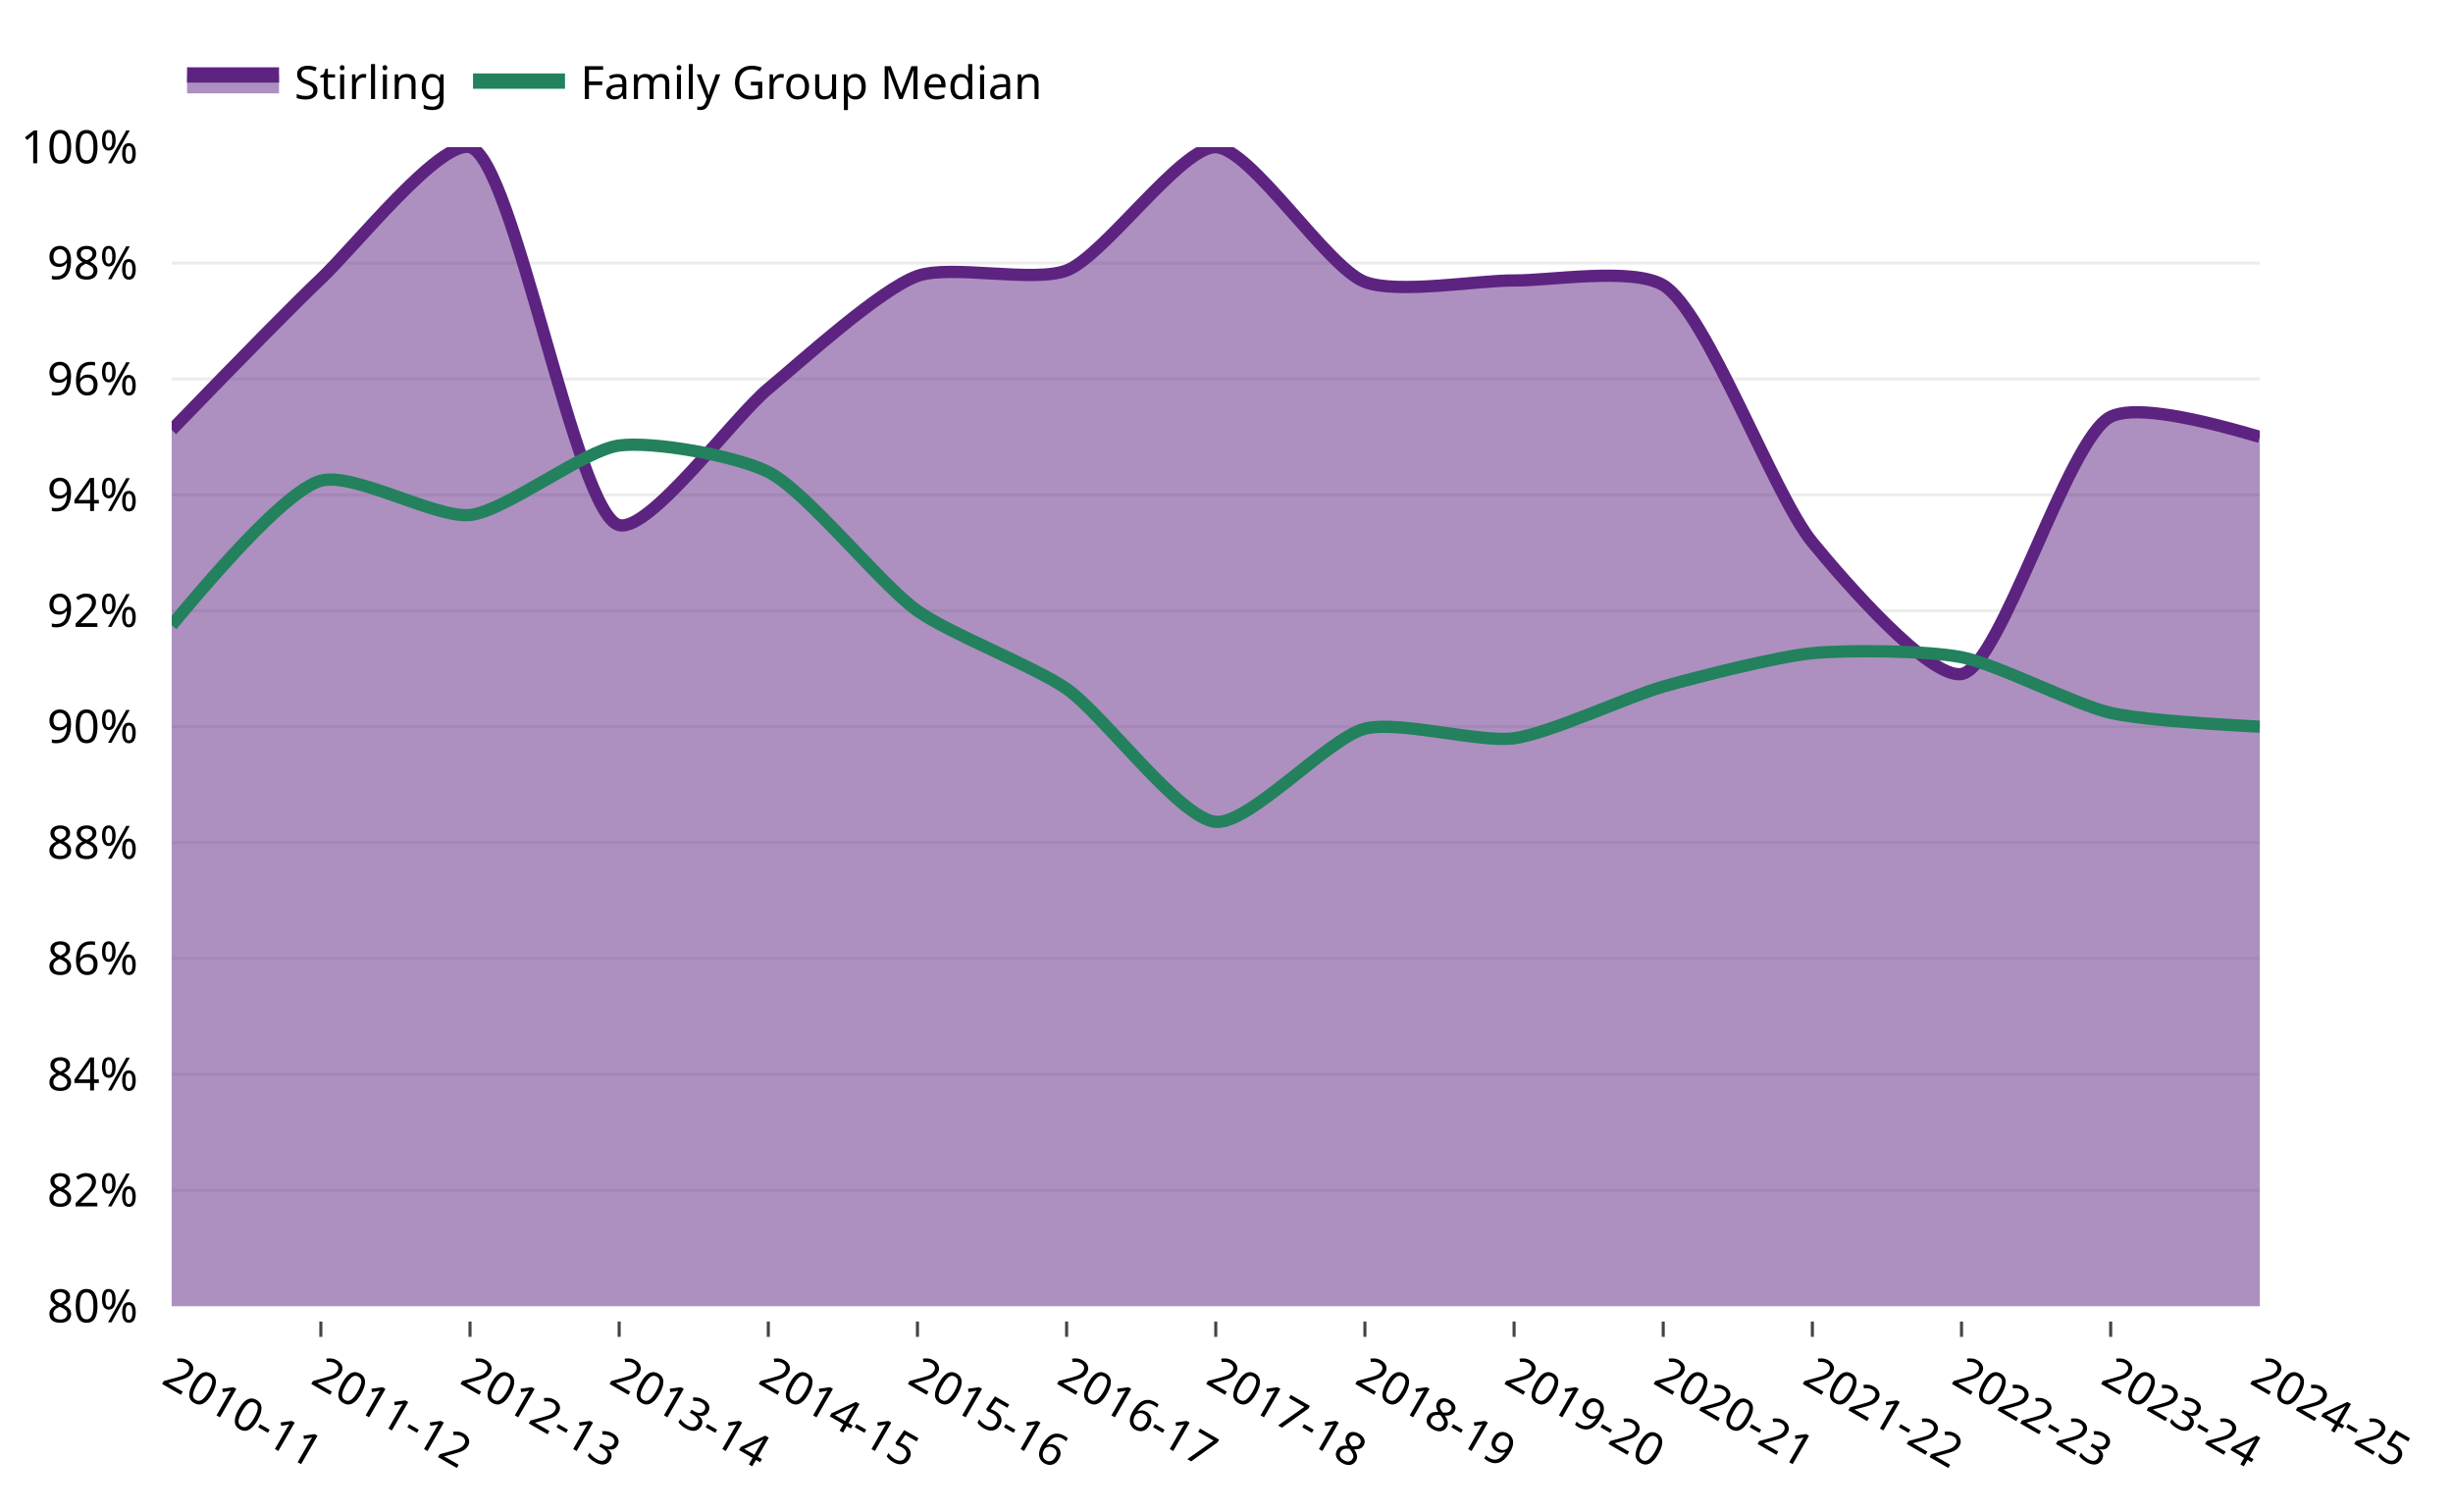
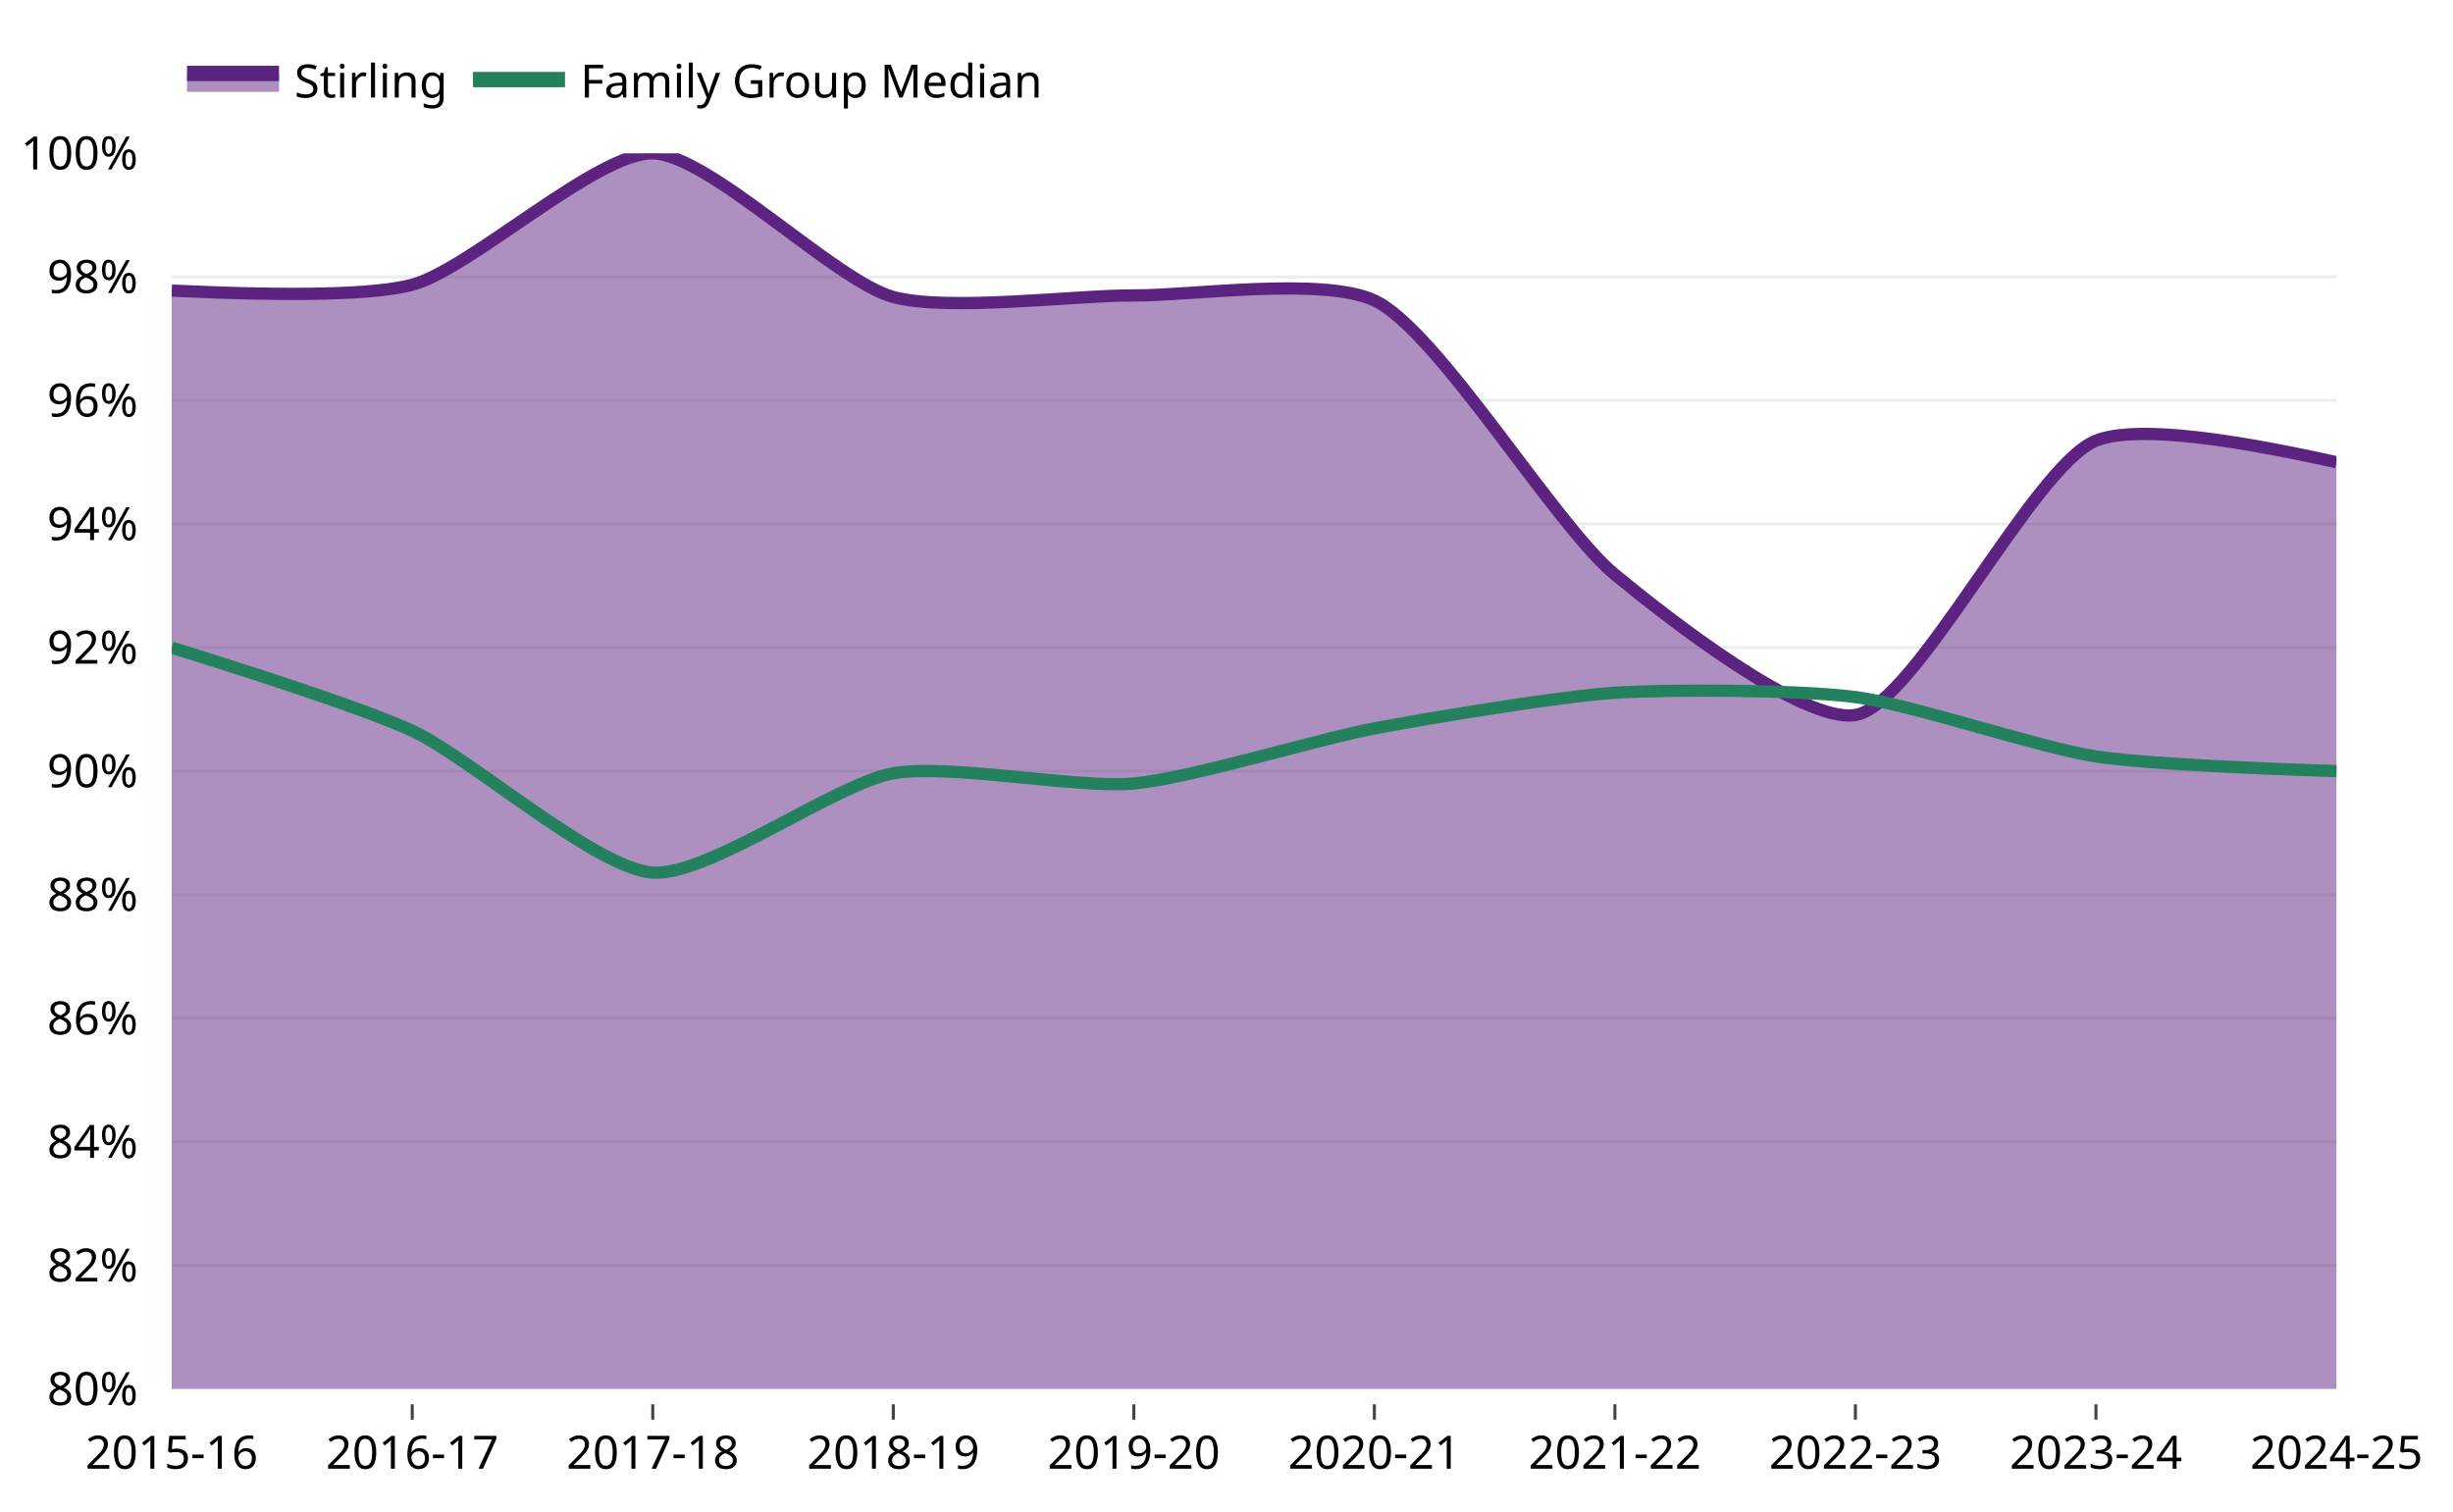
<svg xmlns="http://www.w3.org/2000/svg" class="main-svg" width="800" height="493" style="" viewBox="0 0 800 493">
  <rect x="0" y="0" width="800" height="493" style="fill: rgb(255, 255, 255); fill-opacity: 1;" />
-   <defs id="defs-189696">
+   <defs id="defs-f03463">
    <g class="clips">
-       <clipPath id="clip189696xyplot" class="plotclip">
-         <rect width="681" height="378" />
-       </clipPath>
-       <clipPath class="axesclip" id="clip189696x">
-         <rect x="56" y="0" width="681" height="493" />
-       </clipPath>
-       <clipPath class="axesclip" id="clip189696y">
-         <rect x="0" y="48" width="800" height="378" />
-       </clipPath>
-       <clipPath class="axesclip" id="clip189696xy">
-         <rect x="56" y="48" width="681" height="378" />
+       <clipPath id="clipf03463xyplot" class="plotclip">
+         <rect width="706" height="403" />
+       </clipPath>
+       <clipPath class="axesclip" id="clipf03463x">
+         <rect x="56" y="0" width="706" height="493" />
+       </clipPath>
+       <clipPath class="axesclip" id="clipf03463y">
+         <rect x="0" y="50" width="800" height="403" />
+       </clipPath>
+       <clipPath class="axesclip" id="clipf03463xy">
+         <rect x="56" y="50" width="706" height="403" />
      </clipPath>
    </g>
    <g class="gradients" />
    <g class="patterns" />
  </defs>
  <g class="bglayer">
-     <rect class="bg" x="46" y="38" width="701" height="398" style="fill: rgb(0, 0, 0); fill-opacity: 0; stroke-width: 0;" />
+     <rect class="bg" x="46" y="40" width="726" height="423" style="fill: rgb(0, 0, 0); fill-opacity: 0; stroke-width: 0;" />
  </g>
  <g class="layer-below">
    <g class="imagelayer" />
    <g class="shapelayer" />
  </g>
  <g class="cartesianlayer">
    <g class="subplot xy">
      <g class="layer-subplot">
        <g class="shapelayer" />
        <g class="imagelayer" />
      </g>
      <g class="minor-gridlayer">
        <g class="x" />
        <g class="y" />
      </g>
      <g class="gridlayer">
        <g class="x">
-           <path class="xgrid crisp" transform="translate(104.64,0)" d="M0,48v378" style="stroke: rgb(255, 255, 255); stroke-opacity: 1; stroke-width: 1px;" />
-           <path class="xgrid crisp" transform="translate(153.29,0)" d="M0,48v378" style="stroke: rgb(255, 255, 255); stroke-opacity: 1; stroke-width: 1px;" />
-           <path class="xgrid crisp" transform="translate(201.93,0)" d="M0,48v378" style="stroke: rgb(255, 255, 255); stroke-opacity: 1; stroke-width: 1px;" />
-           <path class="xgrid crisp" transform="translate(250.57,0)" d="M0,48v378" style="stroke: rgb(255, 255, 255); stroke-opacity: 1; stroke-width: 1px;" />
-           <path class="xgrid crisp" transform="translate(299.21,0)" d="M0,48v378" style="stroke: rgb(255, 255, 255); stroke-opacity: 1; stroke-width: 1px;" />
-           <path class="xgrid crisp" transform="translate(347.86,0)" d="M0,48v378" style="stroke: rgb(255, 255, 255); stroke-opacity: 1; stroke-width: 1px;" />
-           <path class="xgrid crisp" transform="translate(396.5,0)" d="M0,48v378" style="stroke: rgb(255, 255, 255); stroke-opacity: 1; stroke-width: 1px;" />
-           <path class="xgrid crisp" transform="translate(445.14,0)" d="M0,48v378" style="stroke: rgb(255, 255, 255); stroke-opacity: 1; stroke-width: 1px;" />
-           <path class="xgrid crisp" transform="translate(493.79,0)" d="M0,48v378" style="stroke: rgb(255, 255, 255); stroke-opacity: 1; stroke-width: 1px;" />
-           <path class="xgrid crisp" transform="translate(542.43,0)" d="M0,48v378" style="stroke: rgb(255, 255, 255); stroke-opacity: 1; stroke-width: 1px;" />
-           <path class="xgrid crisp" transform="translate(591.07,0)" d="M0,48v378" style="stroke: rgb(255, 255, 255); stroke-opacity: 1; stroke-width: 1px;" />
-           <path class="xgrid crisp" transform="translate(639.71,0)" d="M0,48v378" style="stroke: rgb(255, 255, 255); stroke-opacity: 1; stroke-width: 1px;" />
-           <path class="xgrid crisp" transform="translate(688.36,0)" d="M0,48v378" style="stroke: rgb(255, 255, 255); stroke-opacity: 1; stroke-width: 1px;" />
+           <path class="xgrid crisp" transform="translate(134.44,0)" d="M0,50v403" style="stroke: rgb(255, 255, 255); stroke-opacity: 1; stroke-width: 1px;" />
+           <path class="xgrid crisp" transform="translate(212.89,0)" d="M0,50v403" style="stroke: rgb(255, 255, 255); stroke-opacity: 1; stroke-width: 1px;" />
+           <path class="xgrid crisp" transform="translate(291.33,0)" d="M0,50v403" style="stroke: rgb(255, 255, 255); stroke-opacity: 1; stroke-width: 1px;" />
+           <path class="xgrid crisp" transform="translate(369.78,0)" d="M0,50v403" style="stroke: rgb(255, 255, 255); stroke-opacity: 1; stroke-width: 1px;" />
+           <path class="xgrid crisp" transform="translate(448.22,0)" d="M0,50v403" style="stroke: rgb(255, 255, 255); stroke-opacity: 1; stroke-width: 1px;" />
+           <path class="xgrid crisp" transform="translate(526.67,0)" d="M0,50v403" style="stroke: rgb(255, 255, 255); stroke-opacity: 1; stroke-width: 1px;" />
+           <path class="xgrid crisp" transform="translate(605.11,0)" d="M0,50v403" style="stroke: rgb(255, 255, 255); stroke-opacity: 1; stroke-width: 1px;" />
+           <path class="xgrid crisp" transform="translate(683.56,0)" d="M0,50v403" style="stroke: rgb(255, 255, 255); stroke-opacity: 1; stroke-width: 1px;" />
        </g>
        <g class="y">
-           <path class="ygrid crisp" transform="translate(0,388.2)" d="M56,0h681" style="stroke: rgb(237, 237, 237); stroke-opacity: 1; stroke-width: 1px;" />
-           <path class="ygrid crisp" transform="translate(0,350.4)" d="M56,0h681" style="stroke: rgb(237, 237, 237); stroke-opacity: 1; stroke-width: 1px;" />
-           <path class="ygrid crisp" transform="translate(0,312.6)" d="M56,0h681" style="stroke: rgb(237, 237, 237); stroke-opacity: 1; stroke-width: 1px;" />
-           <path class="ygrid crisp" transform="translate(0,274.8)" d="M56,0h681" style="stroke: rgb(237, 237, 237); stroke-opacity: 1; stroke-width: 1px;" />
-           <path class="ygrid crisp" transform="translate(0,237)" d="M56,0h681" style="stroke: rgb(237, 237, 237); stroke-opacity: 1; stroke-width: 1px;" />
-           <path class="ygrid crisp" transform="translate(0,199.2)" d="M56,0h681" style="stroke: rgb(237, 237, 237); stroke-opacity: 1; stroke-width: 1px;" />
-           <path class="ygrid crisp" transform="translate(0,161.4)" d="M56,0h681" style="stroke: rgb(237, 237, 237); stroke-opacity: 1; stroke-width: 1px;" />
-           <path class="ygrid crisp" transform="translate(0,123.6)" d="M56,0h681" style="stroke: rgb(237, 237, 237); stroke-opacity: 1; stroke-width: 1px;" />
-           <path class="ygrid crisp" transform="translate(0,85.8)" d="M56,0h681" style="stroke: rgb(237, 237, 237); stroke-opacity: 1; stroke-width: 1px;" />
+           <path class="ygrid crisp" transform="translate(0,412.7)" d="M56,0h706" style="stroke: rgb(237, 237, 237); stroke-opacity: 1; stroke-width: 1px;" />
+           <path class="ygrid crisp" transform="translate(0,372.4)" d="M56,0h706" style="stroke: rgb(237, 237, 237); stroke-opacity: 1; stroke-width: 1px;" />
+           <path class="ygrid crisp" transform="translate(0,332.1)" d="M56,0h706" style="stroke: rgb(237, 237, 237); stroke-opacity: 1; stroke-width: 1px;" />
+           <path class="ygrid crisp" transform="translate(0,291.8)" d="M56,0h706" style="stroke: rgb(237, 237, 237); stroke-opacity: 1; stroke-width: 1px;" />
+           <path class="ygrid crisp" transform="translate(0,251.5)" d="M56,0h706" style="stroke: rgb(237, 237, 237); stroke-opacity: 1; stroke-width: 1px;" />
+           <path class="ygrid crisp" transform="translate(0,211.2)" d="M56,0h706" style="stroke: rgb(237, 237, 237); stroke-opacity: 1; stroke-width: 1px;" />
+           <path class="ygrid crisp" transform="translate(0,170.9)" d="M56,0h706" style="stroke: rgb(237, 237, 237); stroke-opacity: 1; stroke-width: 1px;" />
+           <path class="ygrid crisp" transform="translate(0,130.6)" d="M56,0h706" style="stroke: rgb(237, 237, 237); stroke-opacity: 1; stroke-width: 1px;" />
+           <path class="ygrid crisp" transform="translate(0,90.3)" d="M56,0h706" style="stroke: rgb(237, 237, 237); stroke-opacity: 1; stroke-width: 1px;" />
        </g>
      </g>
      <g class="zerolinelayer" />
      <g class="layer-between">
        <g class="shapelayer" />
        <g class="imagelayer" />
      </g>
      <path class="xlines-below" />
      <path class="ylines-below" />
      <g class="overlines-below" />
      <g class="xaxislayer-below" />
      <g class="yaxislayer-below" />
      <g class="overaxes-below" />
      <g class="overplot">
-         <g class="xy" transform="translate(56,48)" clip-path="url(#clip189696xyplot)">
+         <g class="xy" transform="translate(56,50)" clip-path="url(#clipf03463xyplot)">
          <g class="scatterlayer mlayer">
-             <g class="trace scatter traced88a70" style="stroke-miterlimit: 2;">
+             <g class="trace scatter trace17306c" style="stroke-miterlimit: 2;">
              <g class="fills">
                <g>
-                   <path class="js-fill" d="M681,1890L0,1890L0,92.2Q37.1,53.86 48.64,42.95C59.81,32.38 87.34,-2.39 97.29,0C111.51,3.42 131.8,120 145.93,123.26C155.9,125.56 182.99,88.39 194.57,78.75C205.71,69.48 231.15,46.29 243.21,42C253.99,38.16 281.16,44.29 291.86,40.21C304.05,35.57 329.26,-0.25 340.5,0C351.96,0.25 376.81,39.27 389.14,43.95C399.76,47.98 426.44,43.35 437.79,43.47C449.14,43.59 476.45,39.04 486.43,45C500.51,53.41 522.33,113.32 535.07,128.86C545.49,141.58 573.29,173.51 583.71,171.82C596.45,169.75 618.32,94.79 632.36,87.91Q642.35,83.02 681,94.5" style="fill: rgb(93, 35, 129); fill-opacity: 0.5; stroke-width: 0;" />
+                   <path class="js-fill" d="M706,2015L0,2015L0,44.78Q60.7,47.63 78.44,42.87C97.38,37.79 138.68,-0.35 156.89,0C175.29,0.35 216.27,41.67 235.33,46.86C252.99,51.67 295.48,46.22 313.78,46.35C332.08,46.48 375.46,40.18 392.22,47.98C412.86,57.59 450.96,121.14 470.67,137.39C487.9,151.59 531.88,185.98 549.11,183.18C568.83,179.97 606.94,101.97 627.56,93.72Q644.33,87.01 706,100.75" style="fill: rgb(93, 35, 129); fill-opacity: 0.5; stroke-width: 0;" />
                </g>
              </g>
              <g class="errorbars" />
              <g class="lines">
-                 <path class="js-line" d="M0,92.2Q37.1,53.86 48.64,42.95C59.81,32.38 87.34,-2.39 97.29,0C111.51,3.42 131.8,120 145.93,123.26C155.9,125.56 182.99,88.39 194.57,78.75C205.71,69.48 231.15,46.29 243.21,42C253.99,38.16 281.16,44.29 291.86,40.21C304.05,35.57 329.26,-0.25 340.5,0C351.96,0.25 376.81,39.27 389.14,43.95C399.76,47.98 426.44,43.35 437.79,43.47C449.14,43.59 476.45,39.04 486.43,45C500.51,53.41 522.33,113.32 535.07,128.86C545.49,141.58 573.29,173.51 583.71,171.82C596.45,169.75 618.32,94.79 632.36,87.91Q642.35,83.02 681,94.5" style="vector-effect: none; fill: none; stroke: rgb(93, 35, 129); stroke-opacity: 1; stroke-width: 4px; opacity: 1;" />
+                 <path class="js-line" d="M0,44.78Q60.7,47.63 78.44,42.87C97.38,37.79 138.68,-0.35 156.89,0C175.29,0.35 216.27,41.67 235.33,46.86C252.99,51.67 295.48,46.22 313.78,46.35C332.08,46.48 375.46,40.18 392.22,47.98C412.86,57.59 450.96,121.14 470.67,137.39C487.9,151.59 531.88,185.98 549.11,183.18C568.83,179.97 606.94,101.97 627.56,93.72Q644.33,87.01 706,100.75" style="vector-effect: none; fill: none; stroke: rgb(93, 35, 129); stroke-opacity: 1; stroke-width: 4px; opacity: 1;" />
              </g>
              <g class="points" />
              <g class="text" />
            </g>
-             <g class="trace scatter traced6ece9" style="stroke-miterlimit: 2; opacity: 1;">
+             <g class="trace scatter trace3258e2" style="stroke-miterlimit: 2; opacity: 1;">
              <g class="fills" />
              <g class="errorbars" />
              <g class="lines">
-                 <path class="js-line" d="M0,155.91Q36.28,112.22 48.64,108.78C59.25,105.82 86.14,121.14 97.29,119.96C108.85,118.74 134.34,98.81 145.93,97.29C157.05,95.83 183.95,100.62 194.57,105.92C206.89,112.07 231.26,142.76 243.21,151.21C254.07,158.89 280.96,169.11 291.86,176.65C303.74,184.87 328.76,219.04 340.5,220.04C351.51,220.98 377.29,192.64 389.14,189.65C400.07,186.89 426.59,194.3 437.79,192.78C449.3,191.22 474.99,179.17 486.43,175.92C497.69,172.72 523.65,166.13 535.07,165.02C546.35,163.92 572.54,164.16 583.71,166.33C595.25,168.58 620.83,181.86 632.36,184.5Q643.54,187.06 681,189" style="vector-effect: none; fill: none; stroke: rgb(35, 129, 93); stroke-opacity: 1; stroke-width: 4px; opacity: 1;" />
+                 <path class="js-line" d="M0,161.21Q60.54,180.06 78.44,188.33C97.19,196.99 138.25,233.27 156.89,234.59C174.88,235.86 216.66,205.48 235.33,202.19C253.29,199.02 295.59,207.2 313.78,205.53C332.2,203.84 373.85,191.02 392.22,187.56C410.46,184.13 452.32,177.13 470.67,175.94C488.92,174.76 530.94,174.97 549.11,177.34C567.55,179.75 609.13,193.89 627.56,196.7Q645.74,199.48 706,201.5" style="vector-effect: none; fill: none; stroke: rgb(35, 129, 93); stroke-opacity: 1; stroke-width: 4px; opacity: 1;" />
              </g>
              <g class="points" />
              <g class="text" />
            </g>
          </g>
        </g>
      </g>
      <g class="zerolinelayer-above" />
      <path class="xlines-above crisp" d="" style="fill: none; stroke-width: 1px; stroke: rgb(0, 0, 0); stroke-opacity: 0;" />
      <path class="ylines-above crisp" d="M0,0" style="fill: none;" />
      <g class="overlines-above" />
      <g class="xaxislayer-above">
-         <path class="xtick ticks crisp" d="M0,436v-5" transform="translate(104.64,0)" style="stroke: rgb(68, 68, 68); stroke-opacity: 1; stroke-width: 1px;" />
-         <path class="xtick ticks crisp" d="M0,436v-5" transform="translate(153.29,0)" style="stroke: rgb(68, 68, 68); stroke-opacity: 1; stroke-width: 1px;" />
-         <path class="xtick ticks crisp" d="M0,436v-5" transform="translate(201.93,0)" style="stroke: rgb(68, 68, 68); stroke-opacity: 1; stroke-width: 1px;" />
-         <path class="xtick ticks crisp" d="M0,436v-5" transform="translate(250.57,0)" style="stroke: rgb(68, 68, 68); stroke-opacity: 1; stroke-width: 1px;" />
-         <path class="xtick ticks crisp" d="M0,436v-5" transform="translate(299.21,0)" style="stroke: rgb(68, 68, 68); stroke-opacity: 1; stroke-width: 1px;" />
-         <path class="xtick ticks crisp" d="M0,436v-5" transform="translate(347.86,0)" style="stroke: rgb(68, 68, 68); stroke-opacity: 1; stroke-width: 1px;" />
-         <path class="xtick ticks crisp" d="M0,436v-5" transform="translate(396.5,0)" style="stroke: rgb(68, 68, 68); stroke-opacity: 1; stroke-width: 1px;" />
-         <path class="xtick ticks crisp" d="M0,436v-5" transform="translate(445.14,0)" style="stroke: rgb(68, 68, 68); stroke-opacity: 1; stroke-width: 1px;" />
-         <path class="xtick ticks crisp" d="M0,436v-5" transform="translate(493.79,0)" style="stroke: rgb(68, 68, 68); stroke-opacity: 1; stroke-width: 1px;" />
-         <path class="xtick ticks crisp" d="M0,436v-5" transform="translate(542.43,0)" style="stroke: rgb(68, 68, 68); stroke-opacity: 1; stroke-width: 1px;" />
-         <path class="xtick ticks crisp" d="M0,436v-5" transform="translate(591.07,0)" style="stroke: rgb(68, 68, 68); stroke-opacity: 1; stroke-width: 1px;" />
-         <path class="xtick ticks crisp" d="M0,436v-5" transform="translate(639.71,0)" style="stroke: rgb(68, 68, 68); stroke-opacity: 1; stroke-width: 1px;" />
-         <path class="xtick ticks crisp" d="M0,436v-5" transform="translate(688.36,0)" style="stroke: rgb(68, 68, 68); stroke-opacity: 1; stroke-width: 1px;" />
-         <g class="xtick">
-           <text text-anchor="start" x="0" y="452" transform="translate(56,0) rotate(30,0,444.5)" style="font-family: 'Segoe UI Semibold'; font-size: 15px; fill: rgb(0, 0, 0); fill-opacity: 1; white-space: pre;">2010-11</text>
-         </g>
-         <g class="xtick">
-           <text text-anchor="start" x="0" y="452" transform="translate(104.64,0) rotate(30,0,444.5)" style="font-family: 'Segoe UI Semibold'; font-size: 15px; fill: rgb(0, 0, 0); fill-opacity: 1; white-space: pre;">2011-12</text>
-         </g>
-         <g class="xtick">
-           <text text-anchor="start" x="0" y="452" transform="translate(153.29,0) rotate(30,0,444.5)" style="font-family: 'Segoe UI Semibold'; font-size: 15px; fill: rgb(0, 0, 0); fill-opacity: 1; white-space: pre;">2012-13</text>
-         </g>
-         <g class="xtick">
-           <text text-anchor="start" x="0" y="452" transform="translate(201.93,0) rotate(30,0,444.5)" style="font-family: 'Segoe UI Semibold'; font-size: 15px; fill: rgb(0, 0, 0); fill-opacity: 1; white-space: pre;">2013-14</text>
-         </g>
-         <g class="xtick">
-           <text text-anchor="start" x="0" y="452" transform="translate(250.57,0) rotate(30,0,444.5)" style="font-family: 'Segoe UI Semibold'; font-size: 15px; fill: rgb(0, 0, 0); fill-opacity: 1; white-space: pre;">2014-15</text>
-         </g>
-         <g class="xtick">
-           <text text-anchor="start" x="0" y="452" transform="translate(299.21,0) rotate(30,0,444.5)" style="font-family: 'Segoe UI Semibold'; font-size: 15px; fill: rgb(0, 0, 0); fill-opacity: 1; white-space: pre;">2015-16</text>
-         </g>
-         <g class="xtick">
-           <text text-anchor="start" x="0" y="452" transform="translate(347.86,0) rotate(30,0,444.5)" style="font-family: 'Segoe UI Semibold'; font-size: 15px; fill: rgb(0, 0, 0); fill-opacity: 1; white-space: pre;">2016-17</text>
-         </g>
-         <g class="xtick">
-           <text text-anchor="start" x="0" y="452" transform="translate(396.5,0) rotate(30,0,444.5)" style="font-family: 'Segoe UI Semibold'; font-size: 15px; fill: rgb(0, 0, 0); fill-opacity: 1; white-space: pre;">2017-18</text>
-         </g>
-         <g class="xtick">
-           <text text-anchor="start" x="0" y="452" transform="translate(445.14,0) rotate(30,0,444.5)" style="font-family: 'Segoe UI Semibold'; font-size: 15px; fill: rgb(0, 0, 0); fill-opacity: 1; white-space: pre;">2018-19</text>
-         </g>
-         <g class="xtick">
-           <text text-anchor="start" x="0" y="452" transform="translate(493.79,0) rotate(30,0,444.5)" style="font-family: 'Segoe UI Semibold'; font-size: 15px; fill: rgb(0, 0, 0); fill-opacity: 1; white-space: pre;">2019-20</text>
-         </g>
-         <g class="xtick">
-           <text text-anchor="start" x="0" y="452" transform="translate(542.43,0) rotate(30,0,444.5)" style="font-family: 'Segoe UI Semibold'; font-size: 15px; fill: rgb(0, 0, 0); fill-opacity: 1; white-space: pre;">2020-21</text>
-         </g>
-         <g class="xtick">
-           <text text-anchor="start" x="0" y="452" transform="translate(591.07,0) rotate(30,0,444.5)" style="font-family: 'Segoe UI Semibold'; font-size: 15px; fill: rgb(0, 0, 0); fill-opacity: 1; white-space: pre;">2021-22</text>
-         </g>
-         <g class="xtick">
-           <text text-anchor="start" x="0" y="452" transform="translate(639.71,0) rotate(30,0,444.5)" style="font-family: 'Segoe UI Semibold'; font-size: 15px; fill: rgb(0, 0, 0); fill-opacity: 1; white-space: pre;">2022-23</text>
-         </g>
-         <g class="xtick">
-           <text text-anchor="start" x="0" y="452" transform="translate(688.36,0) rotate(30,0,444.5)" style="font-family: 'Segoe UI Semibold'; font-size: 15px; fill: rgb(0, 0, 0); fill-opacity: 1; white-space: pre;">2023-24</text>
-         </g>
-         <g class="xtick">
-           <text text-anchor="start" x="0" y="452" transform="translate(737,0) rotate(30,0,444.5)" style="font-family: 'Segoe UI Semibold'; font-size: 15px; fill: rgb(0, 0, 0); fill-opacity: 1; white-space: pre;">2024-25</text>
+         <path class="xtick ticks crisp" d="M0,463v-5" transform="translate(134.44,0)" style="stroke: rgb(68, 68, 68); stroke-opacity: 1; stroke-width: 1px;" />
+         <path class="xtick ticks crisp" d="M0,463v-5" transform="translate(212.89,0)" style="stroke: rgb(68, 68, 68); stroke-opacity: 1; stroke-width: 1px;" />
+         <path class="xtick ticks crisp" d="M0,463v-5" transform="translate(291.33,0)" style="stroke: rgb(68, 68, 68); stroke-opacity: 1; stroke-width: 1px;" />
+         <path class="xtick ticks crisp" d="M0,463v-5" transform="translate(369.78,0)" style="stroke: rgb(68, 68, 68); stroke-opacity: 1; stroke-width: 1px;" />
+         <path class="xtick ticks crisp" d="M0,463v-5" transform="translate(448.22,0)" style="stroke: rgb(68, 68, 68); stroke-opacity: 1; stroke-width: 1px;" />
+         <path class="xtick ticks crisp" d="M0,463v-5" transform="translate(526.67,0)" style="stroke: rgb(68, 68, 68); stroke-opacity: 1; stroke-width: 1px;" />
+         <path class="xtick ticks crisp" d="M0,463v-5" transform="translate(605.11,0)" style="stroke: rgb(68, 68, 68); stroke-opacity: 1; stroke-width: 1px;" />
+         <path class="xtick ticks crisp" d="M0,463v-5" transform="translate(683.56,0)" style="stroke: rgb(68, 68, 68); stroke-opacity: 1; stroke-width: 1px;" />
+         <g class="xtick">
+           <text text-anchor="middle" x="0" y="479" transform="translate(56,0)" style="font-family: 'Segoe UI Semibold'; font-size: 15px; fill: rgb(0, 0, 0); fill-opacity: 1; white-space: pre;">2015-16</text>
+         </g>
+         <g class="xtick">
+           <text text-anchor="middle" x="0" y="479" transform="translate(134.44,0)" style="font-family: 'Segoe UI Semibold'; font-size: 15px; fill: rgb(0, 0, 0); fill-opacity: 1; white-space: pre;">2016-17</text>
+         </g>
+         <g class="xtick">
+           <text text-anchor="middle" x="0" y="479" transform="translate(212.89,0)" style="font-family: 'Segoe UI Semibold'; font-size: 15px; fill: rgb(0, 0, 0); fill-opacity: 1; white-space: pre;">2017-18</text>
+         </g>
+         <g class="xtick">
+           <text text-anchor="middle" x="0" y="479" transform="translate(291.33,0)" style="font-family: 'Segoe UI Semibold'; font-size: 15px; fill: rgb(0, 0, 0); fill-opacity: 1; white-space: pre;">2018-19</text>
+         </g>
+         <g class="xtick">
+           <text text-anchor="middle" x="0" y="479" transform="translate(369.78,0)" style="font-family: 'Segoe UI Semibold'; font-size: 15px; fill: rgb(0, 0, 0); fill-opacity: 1; white-space: pre;">2019-20</text>
+         </g>
+         <g class="xtick">
+           <text text-anchor="middle" x="0" y="479" transform="translate(448.22,0)" style="font-family: 'Segoe UI Semibold'; font-size: 15px; fill: rgb(0, 0, 0); fill-opacity: 1; white-space: pre;">2020-21</text>
+         </g>
+         <g class="xtick">
+           <text text-anchor="middle" x="0" y="479" transform="translate(526.67,0)" style="font-family: 'Segoe UI Semibold'; font-size: 15px; fill: rgb(0, 0, 0); fill-opacity: 1; white-space: pre;">2021-22</text>
+         </g>
+         <g class="xtick">
+           <text text-anchor="middle" x="0" y="479" transform="translate(605.11,0)" style="font-family: 'Segoe UI Semibold'; font-size: 15px; fill: rgb(0, 0, 0); fill-opacity: 1; white-space: pre;">2022-23</text>
+         </g>
+         <g class="xtick">
+           <text text-anchor="middle" x="0" y="479" transform="translate(683.56,0)" style="font-family: 'Segoe UI Semibold'; font-size: 15px; fill: rgb(0, 0, 0); fill-opacity: 1; white-space: pre;">2023-24</text>
+         </g>
+         <g class="xtick">
+           <text text-anchor="middle" x="0" y="479" transform="translate(762,0)" style="font-family: 'Segoe UI Semibold'; font-size: 15px; fill: rgb(0, 0, 0); fill-opacity: 1; white-space: pre;">2024-25</text>
        </g>
      </g>
      <g class="yaxislayer-above">
        <g class="ytick">
-           <text text-anchor="end" x="45" y="5.25" transform="translate(0,426)" style="font-family: 'Segoe UI Semibold'; font-size: 15px; fill: rgb(0, 0, 0); fill-opacity: 1; white-space: pre;">80%</text>
-         </g>
-         <g class="ytick">
-           <text text-anchor="end" x="45" y="5.25" style="font-family: 'Segoe UI Semibold'; font-size: 15px; fill: rgb(0, 0, 0); fill-opacity: 1; white-space: pre;" transform="translate(0,388.2)">82%</text>
-         </g>
-         <g class="ytick">
-           <text text-anchor="end" x="45" y="5.25" style="font-family: 'Segoe UI Semibold'; font-size: 15px; fill: rgb(0, 0, 0); fill-opacity: 1; white-space: pre;" transform="translate(0,350.4)">84%</text>
-         </g>
-         <g class="ytick">
-           <text text-anchor="end" x="45" y="5.25" style="font-family: 'Segoe UI Semibold'; font-size: 15px; fill: rgb(0, 0, 0); fill-opacity: 1; white-space: pre;" transform="translate(0,312.6)">86%</text>
-         </g>
-         <g class="ytick">
-           <text text-anchor="end" x="45" y="5.25" style="font-family: 'Segoe UI Semibold'; font-size: 15px; fill: rgb(0, 0, 0); fill-opacity: 1; white-space: pre;" transform="translate(0,274.8)">88%</text>
-         </g>
-         <g class="ytick">
-           <text text-anchor="end" x="45" y="5.25" style="font-family: 'Segoe UI Semibold'; font-size: 15px; fill: rgb(0, 0, 0); fill-opacity: 1; white-space: pre;" transform="translate(0,237)">90%</text>
-         </g>
-         <g class="ytick">
-           <text text-anchor="end" x="45" y="5.25" style="font-family: 'Segoe UI Semibold'; font-size: 15px; fill: rgb(0, 0, 0); fill-opacity: 1; white-space: pre;" transform="translate(0,199.2)">92%</text>
-         </g>
-         <g class="ytick">
-           <text text-anchor="end" x="45" y="5.25" style="font-family: 'Segoe UI Semibold'; font-size: 15px; fill: rgb(0, 0, 0); fill-opacity: 1; white-space: pre;" transform="translate(0,161.4)">94%</text>
-         </g>
-         <g class="ytick">
-           <text text-anchor="end" x="45" y="5.25" style="font-family: 'Segoe UI Semibold'; font-size: 15px; fill: rgb(0, 0, 0); fill-opacity: 1; white-space: pre;" transform="translate(0,123.6)">96%</text>
-         </g>
-         <g class="ytick">
-           <text text-anchor="end" x="45" y="5.25" style="font-family: 'Segoe UI Semibold'; font-size: 15px; fill: rgb(0, 0, 0); fill-opacity: 1; white-space: pre;" transform="translate(0,85.8)">98%</text>
-         </g>
-         <g class="ytick">
-           <text text-anchor="end" x="45" y="5.25" style="font-family: 'Segoe UI Semibold'; font-size: 15px; fill: rgb(0, 0, 0); fill-opacity: 1; white-space: pre;" transform="translate(0,48)">100%</text>
+           <text text-anchor="end" x="45" y="5.25" transform="translate(0,453)" style="font-family: 'Segoe UI Semibold'; font-size: 15px; fill: rgb(0, 0, 0); fill-opacity: 1; white-space: pre;">80%</text>
+         </g>
+         <g class="ytick">
+           <text text-anchor="end" x="45" y="5.25" style="font-family: 'Segoe UI Semibold'; font-size: 15px; fill: rgb(0, 0, 0); fill-opacity: 1; white-space: pre;" transform="translate(0,412.7)">82%</text>
+         </g>
+         <g class="ytick">
+           <text text-anchor="end" x="45" y="5.25" style="font-family: 'Segoe UI Semibold'; font-size: 15px; fill: rgb(0, 0, 0); fill-opacity: 1; white-space: pre;" transform="translate(0,372.4)">84%</text>
+         </g>
+         <g class="ytick">
+           <text text-anchor="end" x="45" y="5.25" style="font-family: 'Segoe UI Semibold'; font-size: 15px; fill: rgb(0, 0, 0); fill-opacity: 1; white-space: pre;" transform="translate(0,332.1)">86%</text>
+         </g>
+         <g class="ytick">
+           <text text-anchor="end" x="45" y="5.25" style="font-family: 'Segoe UI Semibold'; font-size: 15px; fill: rgb(0, 0, 0); fill-opacity: 1; white-space: pre;" transform="translate(0,291.8)">88%</text>
+         </g>
+         <g class="ytick">
+           <text text-anchor="end" x="45" y="5.25" style="font-family: 'Segoe UI Semibold'; font-size: 15px; fill: rgb(0, 0, 0); fill-opacity: 1; white-space: pre;" transform="translate(0,251.5)">90%</text>
+         </g>
+         <g class="ytick">
+           <text text-anchor="end" x="45" y="5.25" style="font-family: 'Segoe UI Semibold'; font-size: 15px; fill: rgb(0, 0, 0); fill-opacity: 1; white-space: pre;" transform="translate(0,211.2)">92%</text>
+         </g>
+         <g class="ytick">
+           <text text-anchor="end" x="45" y="5.25" style="font-family: 'Segoe UI Semibold'; font-size: 15px; fill: rgb(0, 0, 0); fill-opacity: 1; white-space: pre;" transform="translate(0,170.9)">94%</text>
+         </g>
+         <g class="ytick">
+           <text text-anchor="end" x="45" y="5.25" style="font-family: 'Segoe UI Semibold'; font-size: 15px; fill: rgb(0, 0, 0); fill-opacity: 1; white-space: pre;" transform="translate(0,130.6)">96%</text>
+         </g>
+         <g class="ytick">
+           <text text-anchor="end" x="45" y="5.25" style="font-family: 'Segoe UI Semibold'; font-size: 15px; fill: rgb(0, 0, 0); fill-opacity: 1; white-space: pre;" transform="translate(0,90.3)">98%</text>
+         </g>
+         <g class="ytick">
+           <text text-anchor="end" x="45" y="5.25" style="font-family: 'Segoe UI Semibold'; font-size: 15px; fill: rgb(0, 0, 0); fill-opacity: 1; white-space: pre;" transform="translate(0,50)">100%</text>
        </g>
      </g>
      <g class="overaxes-above" />
    </g>
  </g>
  <g class="polarlayer" />
  <g class="smithlayer" />
  <g class="ternarylayer" />
  <g class="geolayer" />
  <g class="funnelarealayer" />
  <g class="pielayer" />
  <g class="iciclelayer" />
  <g class="treemaplayer" />
  <g class="sunburstlayer" />
  <g class="glimages" />
-   <defs id="topdefs-189696">
+   <defs id="topdefs-f03463">
    <g class="clips" />
-     <clipPath id="legend189696">
+     <clipPath id="legendf03463">
      <rect width="285" height="33" x="0" y="0" />
    </clipPath>
  </defs>
  <g class="layer-above">
    <g class="imagelayer" />
    <g class="shapelayer" />
  </g>
  <g class="infolayer">
-     <g class="legend" pointer-events="all" transform="translate(56,10.2)">
+     <g class="legend" pointer-events="all" transform="translate(56,9.7)">
      <rect class="bg" shape-rendering="crispEdges" style="stroke: rgb(68, 68, 68); stroke-opacity: 1; fill: rgb(0, 0, 0); fill-opacity: 0; stroke-width: 0px;" width="285" height="33" x="0" y="0" />
-       <g class="scrollbox" transform="" clip-path="url(#legend189696)">
+       <g class="scrollbox" transform="" clip-path="url(#legendf03463)">
        <g class="groups">
          <g class="traces" transform="translate(0,16.25)" style="opacity: 1;">
            <text class="legendtext" text-anchor="start" x="40" y="5.85" style="font-family: 'Segoe UI Semibold'; font-size: 15px; fill: rgb(0, 0, 0); fill-opacity: 1; white-space: pre;">Stirling</text>
            <g class="layers">
              <g class="legendfill">
                <path class="js-fill" d="M5,-2h30v6h-30z" style="stroke-width: 0; fill: rgb(93, 35, 129); fill-opacity: 0.5;" />
              </g>
              <g class="legendlines">
                <path class="js-line" d="M5,-2h30" style="fill: none; stroke: rgb(93, 35, 129); stroke-opacity: 1; stroke-width: 5px;" />
              </g>
              <g class="legendsymbols">
                <g class="legendpoints" />
              </g>
            </g>
            <rect class="legendtoggle" x="0" y="-11.25" width="90.766" height="22.5" style="fill: rgb(0, 0, 0); fill-opacity: 0;" />
          </g>
          <g class="traces" transform="translate(93.26562,16.25)" style="opacity: 1;">
            <text class="legendtext" text-anchor="start" x="40" y="5.85" style="font-family: 'Segoe UI Semibold'; font-size: 15px; fill: rgb(0, 0, 0); fill-opacity: 1; white-space: pre;">Family Group Median</text>
            <g class="layers" style="opacity: 1;">
              <g class="legendfill" />
              <g class="legendlines">
                <path class="js-line" d="M5,0h30" style="fill: none; stroke: rgb(35, 129, 93); stroke-opacity: 1; stroke-width: 5px;" />
              </g>
              <g class="legendsymbols">
                <g class="legendpoints" />
              </g>
            </g>
            <rect class="legendtoggle" x="0" y="-11.25" width="188.602" height="22.5" style="fill: rgb(0, 0, 0); fill-opacity: 0;" />
          </g>
        </g>
      </g>
      <rect class="scrollbar" rx="20" ry="3" width="0" height="0" style="fill: rgb(128, 139, 164); fill-opacity: 1;" x="0" y="0" />
    </g>
    <g class="g-gtitle" />
    <g class="g-xtitle" />
    <g class="g-ytitle" />
  </g>
</svg>
